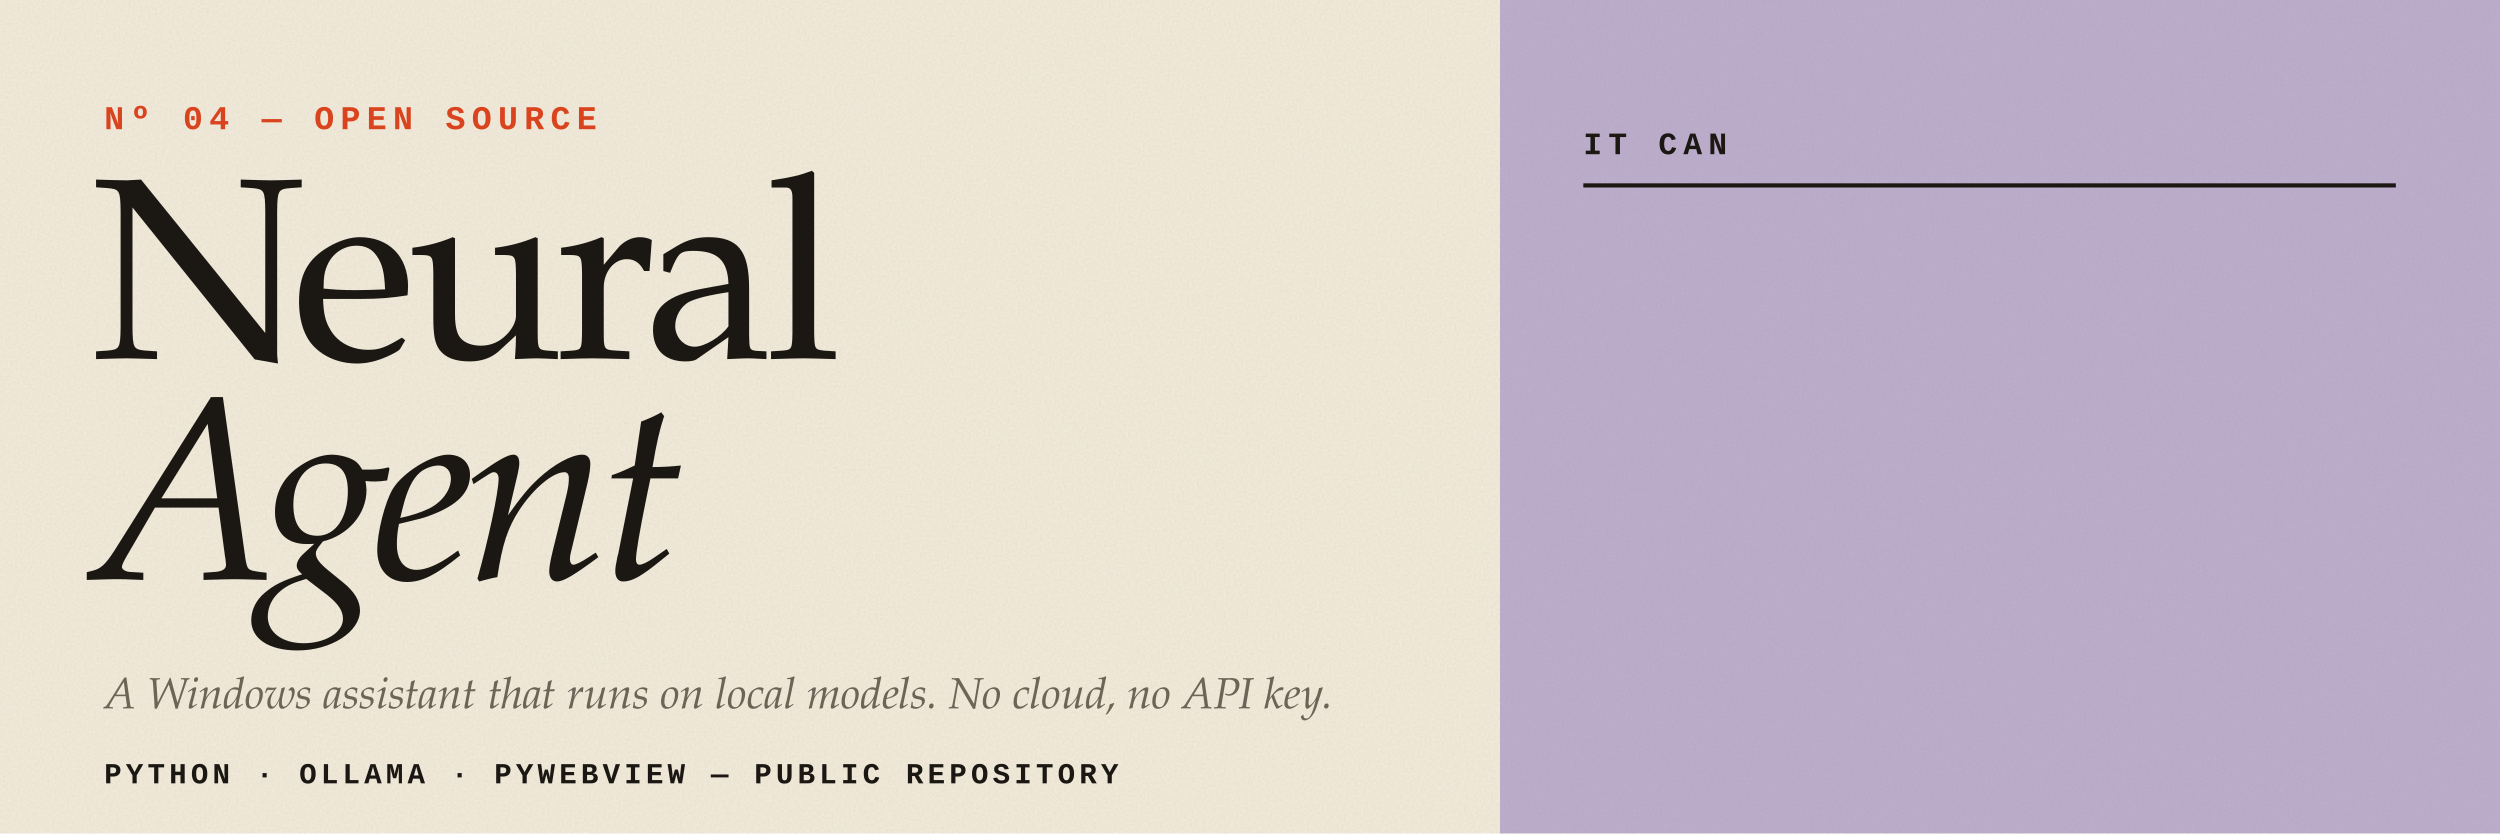
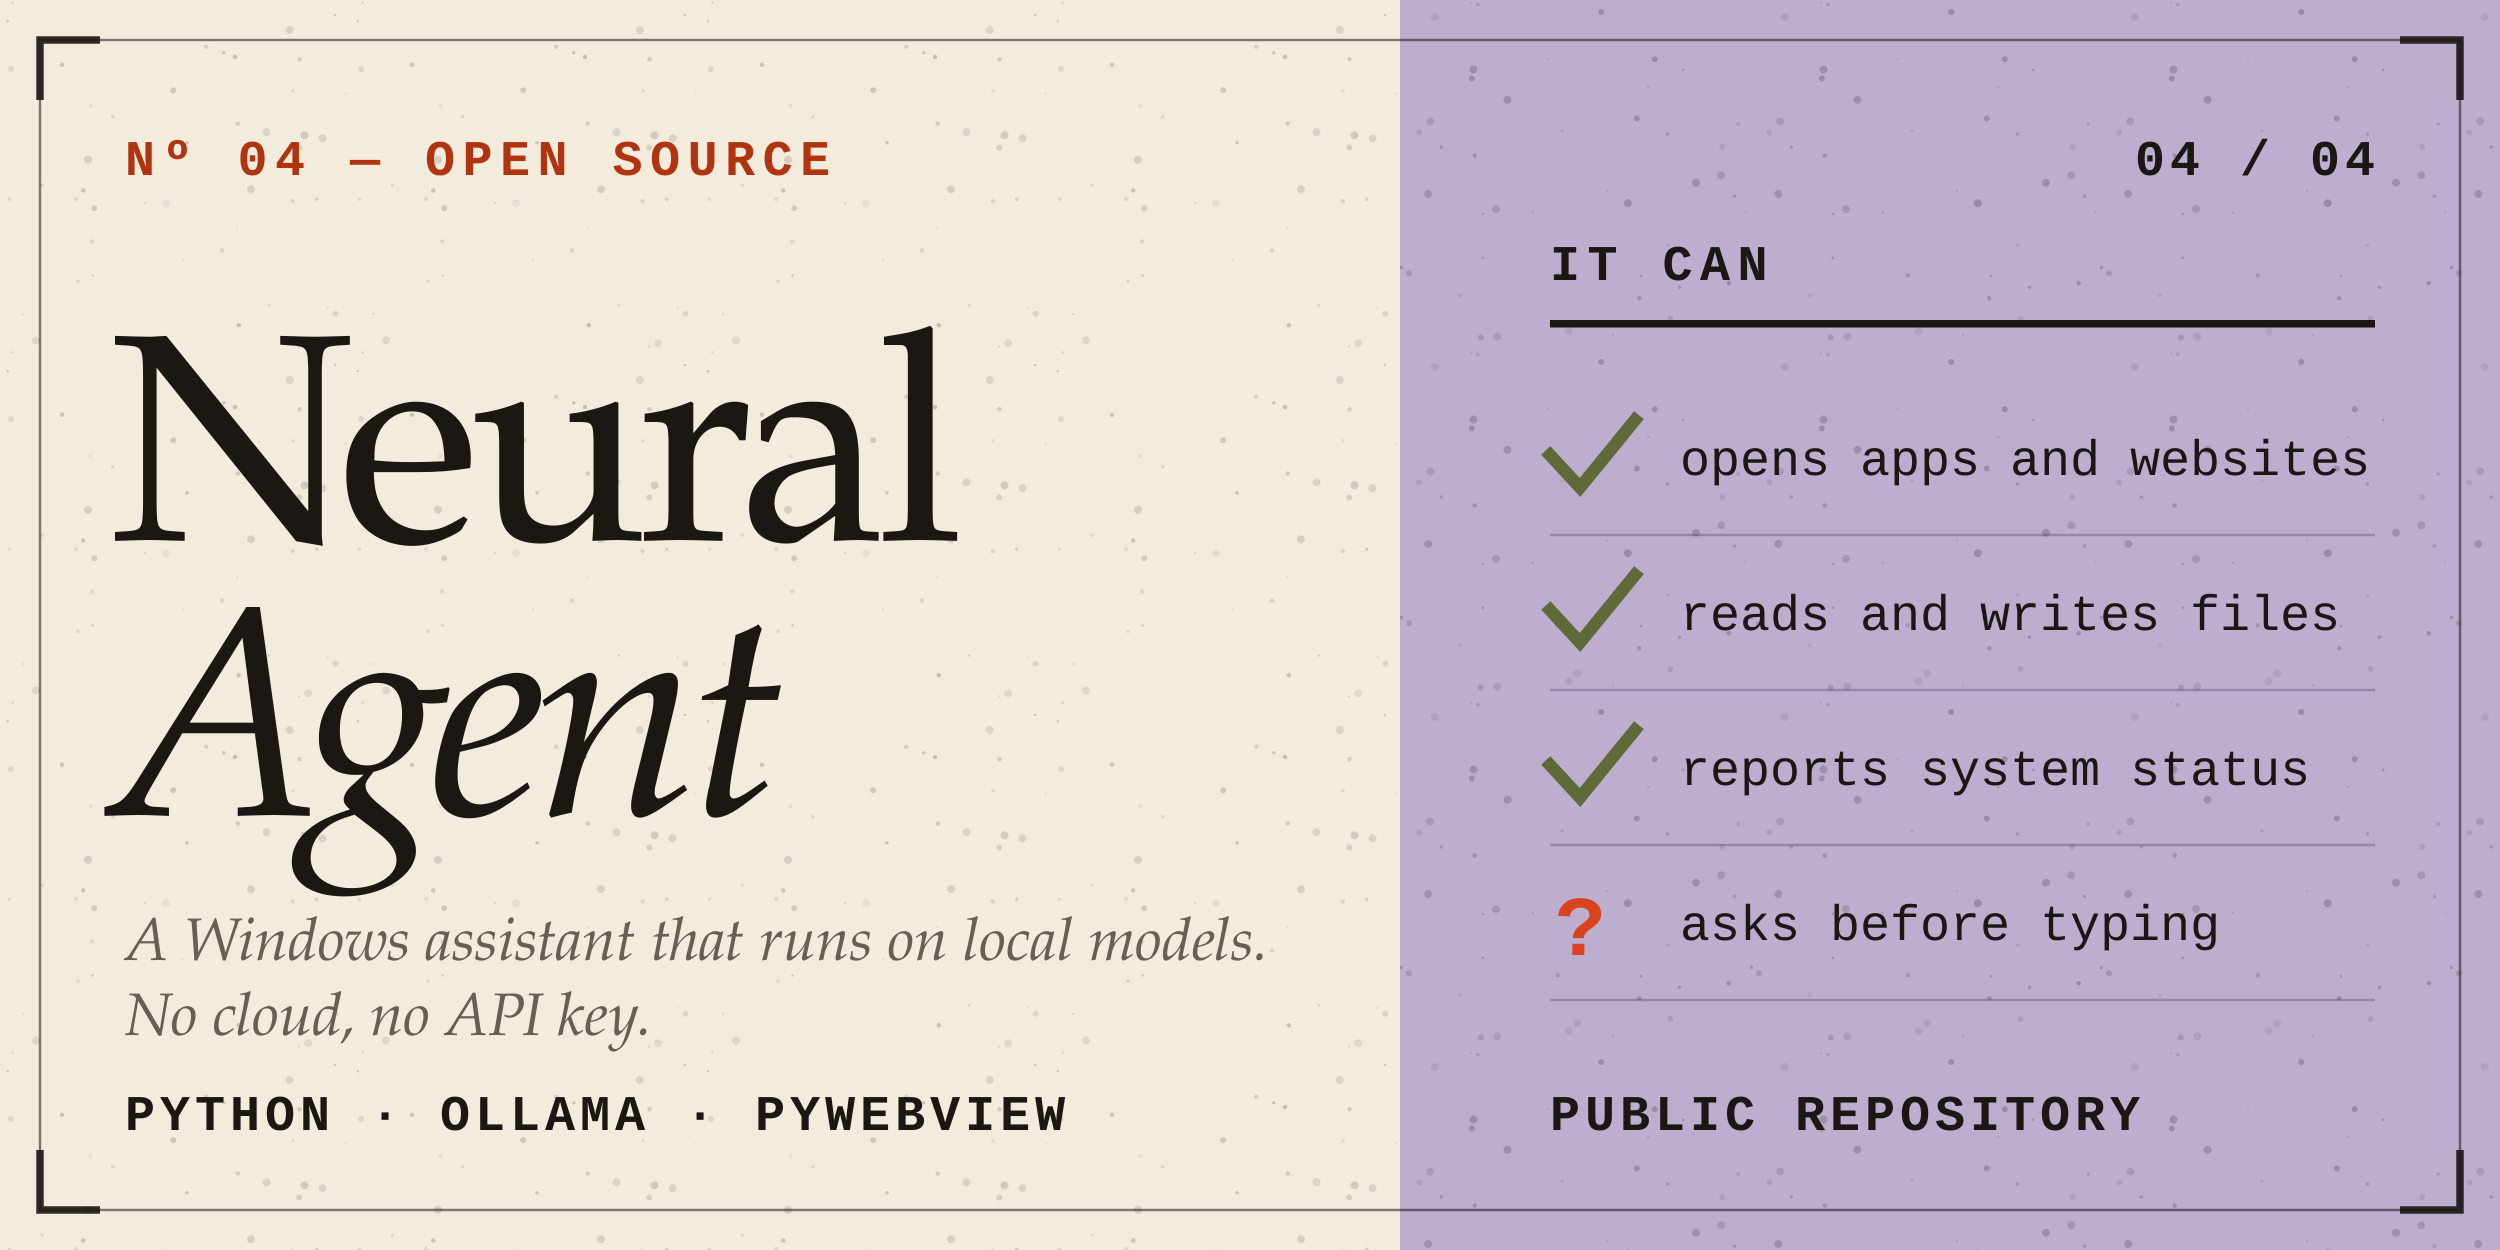
- <svg xmlns="http://www.w3.org/2000/svg" viewBox="0 0 1200 400" width="1200" height="400" role="img" aria-labelledby="t d">
-   <style>.g0{opacity:0;animation:sh .01s 0.6s forwards}.g1{opacity:0;animation:sh .01s 1.5s forwards}.g2{opacity:0;animation:sh .01s 2.4s forwards}.g3{opacity:0;animation:sh .01s 3.3s forwards}@keyframes sh{to{opacity:1}}@media (prefers-reduced-motion: reduce){[class^=g]{opacity:1!important}}@media (prefers-reduced-motion: reduce){*{animation:none!important}}</style>
+ <svg xmlns="http://www.w3.org/2000/svg" viewBox="0 0 1000 500" width="1000" height="500" role="img" aria-labelledby="t d">
+   <style>@media (prefers-reduced-motion: reduce){*{animation:none!important}}</style>
  <defs>
-     <filter id="grain" x="0" y="0" width="100%" height="100%">
-       <feTurbulence type="fractalNoise" baseFrequency=".85" numOctaves="2" seed="4" result="n" />
-       <feColorMatrix in="n" type="matrix" values="0 0 0 0 .25  0 0 0 0 .2  0 0 0 0 .1  0 0 0 .11 0" />
-     </filter>
+     <pattern id="sp4" width="140" height="140" patternUnits="userSpaceOnUse">
+       <circle cx="33.3" cy="76.2" r="0.9" fill="#1B1814" fill-opacity="0.19" />
+       <circle cx="66.4" cy="81.3" r="1.6" fill="#1B1814" fill-opacity="0.06" />
+       <circle cx="117.2" cy="36.3" r="0.7" fill="#1B1814" fill-opacity="0.09" />
+       <circle cx="100.4" cy="75.7" r="1.6" fill="#1B1814" fill-opacity="0.13" />
+       <circle cx="89.5" cy="21.1" r="0.7" fill="#1B1814" fill-opacity="0.18" />
+       <circle cx="73.2" cy="103.8" r="0.5" fill="#1B1814" fill-opacity="0.08" />
+       <circle cx="134.0" cy="6.0" r="0.5" fill="#1B1814" fill-opacity="0.18" />
+       <circle cx="37.7" cy="83.3" r="1.2" fill="#1B1814" fill-opacity="0.16" />
+       <circle cx="129.0" cy="55.3" r="1.6" fill="#1B1814" fill-opacity="0.12" />
+       <circle cx="131.0" cy="123.0" r="0.5" fill="#1B1814" fill-opacity="0.07" />
+       <circle cx="69.3" cy="36.1" r="1.2" fill="#1B1814" fill-opacity="0.17" />
+       <circle cx="119.7" cy="59.0" r="1.2" fill="#1B1814" fill-opacity="0.14" />
+       <circle cx="74.8" cy="57.1" r="0.7" fill="#1B1814" fill-opacity="0.19" />
+       <circle cx="95.5" cy="130.1" r="0.9" fill="#1B1814" fill-opacity="0.20" />
+       <circle cx="94.0" cy="22.8" r="0.9" fill="#1B1814" fill-opacity="0.20" />
+       <circle cx="126.7" cy="79.7" r="0.7" fill="#1B1814" fill-opacity="0.15" />
+       <circle cx="138.3" cy="37.4" r="0.5" fill="#1B1814" fill-opacity="0.07" />
+       <circle cx="119.6" cy="138.6" r="0.5" fill="#1B1814" fill-opacity="0.11" />
+       <circle cx="9.3" cy="125.6" r="0.5" fill="#1B1814" fill-opacity="0.10" />
+       <circle cx="107.6" cy="122.2" r="0.5" fill="#1B1814" fill-opacity="0.14" />
+       <circle cx="106.6" cy="52.9" r="1.6" fill="#1B1814" fill-opacity="0.11" />
+       <circle cx="123.3" cy="137.3" r="1.6" fill="#1B1814" fill-opacity="0.09" />
+       <circle cx="5.0" cy="1.0" r="0.5" fill="#1B1814" fill-opacity="0.14" />
+       <circle cx="4.4" cy="27.6" r="1.2" fill="#1B1814" fill-opacity="0.10" />
+       <circle cx="36.9" cy="96.6" r="0.9" fill="#1B1814" fill-opacity="0.10" />
+       <circle cx="134.2" cy="125.5" r="1.2" fill="#1B1814" fill-opacity="0.11" />
+       <circle cx="121.8" cy="54.1" r="1.6" fill="#1B1814" fill-opacity="0.16" />
+       <circle cx="14.4" cy="136.2" r="1.6" fill="#1B1814" fill-opacity="0.10" />
+       <circle cx="88.8" cy="100.2" r="0.9" fill="#1B1814" fill-opacity="0.12" />
+       <circle cx="36.2" cy="42.4" r="0.9" fill="#1B1814" fill-opacity="0.06" />
+       <circle cx="58.1" cy="81.2" r="0.5" fill="#1B1814" fill-opacity="0.11" />
+       <circle cx="82.5" cy="18.7" r="0.9" fill="#1B1814" fill-opacity="0.13" />
+       <circle cx="95.1" cy="49.4" r="0.9" fill="#1B1814" fill-opacity="0.16" />
+       <circle cx="3.1" cy="8.5" r="0.5" fill="#1B1814" fill-opacity="0.19" />
+       <circle cx="35.2" cy="63.9" r="1.6" fill="#1B1814" fill-opacity="0.14" />
+       <circle cx="24.8" cy="25.9" r="0.9" fill="#1B1814" fill-opacity="0.18" />
+       <circle cx="37.0" cy="110.2" r="0.5" fill="#1B1814" fill-opacity="0.17" />
+       <circle cx="3.8" cy="79.7" r="0.7" fill="#1B1814" fill-opacity="0.10" />
+       <circle cx="31.2" cy="112.5" r="0.7" fill="#1B1814" fill-opacity="0.11" />
+       <circle cx="94.9" cy="90.9" r="0.5" fill="#1B1814" fill-opacity="0.07" />
+       <circle cx="45.1" cy="46.7" r="0.7" fill="#1B1814" fill-opacity="0.12" />
+       <circle cx="119.8" cy="23.7" r="0.9" fill="#1B1814" fill-opacity="0.16" />
+       <circle cx="30.5" cy="79.6" r="0.9" fill="#1B1814" fill-opacity="0.09" />
+       <circle cx="16.9" cy="74.1" r="0.7" fill="#1B1814" fill-opacity="0.10" />
+       <circle cx="117.1" cy="80.5" r="0.9" fill="#1B1814" fill-opacity="0.11" />
+       <circle cx="115.9" cy="12.0" r="1.6" fill="#1B1814" fill-opacity="0.11" />
+     </pattern>
+     <pattern id="sp5" width="140" height="140" patternUnits="userSpaceOnUse">
+       <circle cx="64.8" cy="52.3" r="0.7" fill="#1B1814" fill-opacity="0.10" />
+       <circle cx="94.7" cy="47.4" r="1.2" fill="#1B1814" fill-opacity="0.22" />
+       <circle cx="11.3" cy="77.6" r="1.6" fill="#1B1814" fill-opacity="0.19" />
+       <circle cx="101.9" cy="23.7" r="1.2" fill="#1B1814" fill-opacity="0.23" />
+       <circle cx="59.2" cy="23.6" r="0.5" fill="#1B1814" fill-opacity="0.09" />
+       <circle cx="70.9" cy="129.3" r="1.6" fill="#1B1814" fill-opacity="0.08" />
+       <circle cx="96.4" cy="110.5" r="0.5" fill="#1B1814" fill-opacity="0.23" />
+       <circle cx="28.7" cy="31.4" r="1.2" fill="#1B1814" fill-opacity="0.22" />
+       <circle cx="108.2" cy="127.6" r="1.2" fill="#1B1814" fill-opacity="0.12" />
+       <circle cx="113.3" cy="27.9" r="0.5" fill="#1B1814" fill-opacity="0.22" />
+       <circle cx="7.7" cy="53.0" r="1.2" fill="#1B1814" fill-opacity="0.10" />
+       <circle cx="33.1" cy="103.1" r="0.5" fill="#1B1814" fill-opacity="0.23" />
+       <circle cx="0.5" cy="107.0" r="0.7" fill="#1B1814" fill-opacity="0.22" />
+       <circle cx="28.4" cy="1.2" r="0.5" fill="#1B1814" fill-opacity="0.09" />
+       <circle cx="128.5" cy="70.1" r="1.6" fill="#1B1814" fill-opacity="0.16" />
+       <circle cx="128.9" cy="58.8" r="1.2" fill="#1B1814" fill-opacity="0.10" />
+       <circle cx="107.1" cy="98.1" r="0.7" fill="#1B1814" fill-opacity="0.10" />
+       <circle cx="85.2" cy="134.2" r="0.5" fill="#1B1814" fill-opacity="0.12" />
+       <circle cx="95.7" cy="119.3" r="0.9" fill="#1B1814" fill-opacity="0.20" />
+       <circle cx="80.5" cy="4.8" r="1.2" fill="#1B1814" fill-opacity="0.23" />
+       <circle cx="33.2" cy="85.6" r="0.5" fill="#1B1814" fill-opacity="0.20" />
+       <circle cx="118.4" cy="73.1" r="1.6" fill="#1B1814" fill-opacity="0.20" />
+       <circle cx="12.1" cy="48.6" r="1.6" fill="#1B1814" fill-opacity="0.13" />
+       <circle cx="29.4" cy="27.8" r="1.6" fill="#1B1814" fill-opacity="0.20" />
+       <circle cx="53.1" cy="85.1" r="0.5" fill="#1B1814" fill-opacity="0.14" />
+       <circle cx="29.9" cy="62.2" r="0.9" fill="#1B1814" fill-opacity="0.21" />
+       <circle cx="43.0" cy="39.9" r="1.6" fill="#1B1814" fill-opacity="0.20" />
+       <circle cx="3.6" cy="109.3" r="1.2" fill="#1B1814" fill-opacity="0.16" />
+       <circle cx="99.3" cy="34.8" r="0.5" fill="#1B1814" fill-opacity="0.14" />
+       <circle cx="32.3" cy="135.0" r="1.2" fill="#1B1814" fill-opacity="0.16" />
+       <circle cx="133.8" cy="78.5" r="0.7" fill="#1B1814" fill-opacity="0.18" />
+       <circle cx="23.9" cy="118.1" r="0.9" fill="#1B1814" fill-opacity="0.08" />
+       <circle cx="131.5" cy="113.3" r="0.9" fill="#1B1814" fill-opacity="0.23" />
+       <circle cx="138.1" cy="84.9" r="0.5" fill="#1B1814" fill-opacity="0.08" />
+       <circle cx="63.1" cy="110.1" r="0.9" fill="#1B1814" fill-opacity="0.17" />
+       <circle cx="135.3" cy="49.6" r="0.7" fill="#1B1814" fill-opacity="0.15" />
+       <circle cx="38.9" cy="134.6" r="1.6" fill="#1B1814" fill-opacity="0.12" />
+       <circle cx="16.5" cy="58.8" r="0.7" fill="#1B1814" fill-opacity="0.19" />
+       <circle cx="107.0" cy="53.6" r="0.7" fill="#1B1814" fill-opacity="0.18" />
+       <circle cx="38.4" cy="83.6" r="1.6" fill="#1B1814" fill-opacity="0.16" />
+       <circle cx="13.9" cy="6.8" r="1.6" fill="#1B1814" fill-opacity="0.09" />
+       <circle cx="111.8" cy="114.9" r="0.7" fill="#1B1814" fill-opacity="0.20" />
+       <circle cx="31.1" cy="1.8" r="0.7" fill="#1B1814" fill-opacity="0.15" />
+       <circle cx="82.8" cy="76.4" r="0.5" fill="#1B1814" fill-opacity="0.10" />
+       <circle cx="67.5" cy="132.5" r="1.6" fill="#1B1814" fill-opacity="0.08" />
+       <circle cx="91.1" cy="81.3" r="1.6" fill="#1B1814" fill-opacity="0.22" />
+     </pattern>
  </defs>
-   <rect width="1200" height="400" fill="#F3ECDD" />
-   <rect width="1200" height="400" filter="url(#grain)" />
-   <rect x="720" y="0" width="480" height="400" fill="#BDAED0" />
-   <rect x="720" y="0" width="480" height="400" filter="url(#grain)" />
-   <text x="50" y="62" font-family="ui-monospace,'SF Mono',Menlo,Consolas,'Liberation Mono','DejaVu Sans Mono',monospace" font-size="16" font-weight="700" fill="#D9441F" text-anchor="start" letter-spacing="3">Nº 04 — OPEN SOURCE</text>
-   <text x="44" y="172" font-family="'Iowan Old Style','Palatino Linotype',Palatino,'Book Antiqua','Charter','Bitstream Charter',Georgia,serif" font-size="124" font-weight="400" fill="#1B1814" text-anchor="start" letter-spacing="-4" textLength="400" lengthAdjust="spacingAndGlyphs">Neural</text>
-   <text x="44" y="278" font-family="'Iowan Old Style','Palatino Linotype',Palatino,'Book Antiqua','Charter','Bitstream Charter',Georgia,serif" font-size="124" font-weight="400" fill="#1B1814" text-anchor="start" letter-spacing="-4" font-style="italic" textLength="310" lengthAdjust="spacingAndGlyphs">Agent</text>
-   <text x="50" y="340" font-family="'Iowan Old Style','Palatino Linotype',Palatino,'Book Antiqua','Charter','Bitstream Charter',Georgia,serif" font-size="21" font-weight="400" fill="#6B6457" text-anchor="start" letter-spacing="0" font-style="italic">A Windows assistant that runs on local models. No cloud, no API key.</text>
-   <text x="50" y="376" font-family="ui-monospace,'SF Mono',Menlo,Consolas,'Liberation Mono','DejaVu Sans Mono',monospace" font-size="14" font-weight="700" fill="#1B1814" text-anchor="start" letter-spacing="2">PYTHON · OLLAMA · PYWEBVIEW   —   PUBLIC REPOSITORY</text>
-   <text x="760" y="74" font-family="ui-monospace,'SF Mono',Menlo,Consolas,'Liberation Mono','DejaVu Sans Mono',monospace" font-size="15" font-weight="700" fill="#1B1814" text-anchor="start" letter-spacing="3">IT CAN</text>
-   <rect x="760" y="88" width="390" height="2" fill="#1B1814" />
-   <g class="g0">
-     <polyline points="760,148 770,158 788,136" fill="none" stroke="#5E6B38" stroke-width="4" stroke-linecap="square" />
-     <text x="808" y="156" font-family="ui-monospace,'SF Mono',Menlo,Consolas,'Liberation Mono','DejaVu Sans Mono',monospace" font-size="22" font-weight="400" fill="#1B1814" text-anchor="start" letter-spacing="0">opens apps and websites</text>
+   <rect width="1000" height="500" fill="#F3ECDD" />
+   <rect width="1000" height="500" fill="url(#sp4)" />
+   <rect x="560" y="0" width="440" height="500" fill="#BDAED0" />
+   <rect x="560" y="0" width="440" height="500" fill="url(#sp5)" />
+   <rect x="16" y="16" width="968" height="468" fill="none" stroke="#1B1814" stroke-opacity="0.55" stroke-width="1" />
+   <g stroke="#1B1814" stroke-width="3" stroke-opacity=".9">
+     <path d="M16 40V16H40" fill="none" />
+     <path d="M984 40V16H960" fill="none" />
+     <path d="M16 460V484H40" fill="none" />
+     <path d="M984 460V484H960" fill="none" />
  </g>
-   <g class="g1">
-     <polyline points="760,204 770,214 788,192" fill="none" stroke="#5E6B38" stroke-width="4" stroke-linecap="square" />
-     <text x="808" y="212" font-family="ui-monospace,'SF Mono',Menlo,Consolas,'Liberation Mono','DejaVu Sans Mono',monospace" font-size="22" font-weight="400" fill="#1B1814" text-anchor="start" letter-spacing="0">reads and writes files</text>
+   <text x="50" y="70" font-family="ui-monospace,'SF Mono',Menlo,Consolas,'Liberation Mono','DejaVu Sans Mono',monospace" font-size="20" font-weight="700" fill="#B03410" text-anchor="start" letter-spacing="3">Nº 04 — OPEN SOURCE</text>
+   <text x="44" y="216" font-family="'Iowan Old Style','Palatino Linotype',Palatino,'Book Antiqua','Charter','Bitstream Charter',Georgia,serif" font-size="118" font-weight="400" fill="#1B1814" text-anchor="start" letter-spacing="-4" textLength="381" lengthAdjust="spacingAndGlyphs">Neural</text>
+   <text x="44" y="326" font-family="'Iowan Old Style','Palatino Linotype',Palatino,'Book Antiqua','Charter','Bitstream Charter',Georgia,serif" font-size="118" font-weight="400" fill="#1B1814" text-anchor="start" letter-spacing="-4" font-style="italic" textLength="295" lengthAdjust="spacingAndGlyphs">Agent</text>
+   <text x="50" y="384" font-family="'Iowan Old Style','Palatino Linotype',Palatino,'Book Antiqua','Charter','Bitstream Charter',Georgia,serif" font-size="24" font-weight="400" fill="#675F52" text-anchor="start" letter-spacing="0" font-style="italic">A Windows assistant that runs on local models.</text>
+   <text x="50" y="414" font-family="'Iowan Old Style','Palatino Linotype',Palatino,'Book Antiqua','Charter','Bitstream Charter',Georgia,serif" font-size="24" font-weight="400" fill="#675F52" text-anchor="start" letter-spacing="0" font-style="italic">No cloud, no API key.</text>
+   <text x="50" y="452" font-family="ui-monospace,'SF Mono',Menlo,Consolas,'Liberation Mono','DejaVu Sans Mono',monospace" font-size="20" font-weight="700" fill="#1B1814" text-anchor="start" letter-spacing="2">PYTHON · OLLAMA · PYWEBVIEW</text>
+   <text x="620" y="112" font-family="ui-monospace,'SF Mono',Menlo,Consolas,'Liberation Mono','DejaVu Sans Mono',monospace" font-size="20" font-weight="700" fill="#1B1814" text-anchor="start" letter-spacing="3">IT CAN</text>
+   <rect x="620" y="128" width="330" height="3" fill="#1B1814" />
+   <g>
+     <polyline points="620,182 632,195 654,168" fill="none" stroke="#5E6B38" stroke-width="5" stroke-linecap="square" />
+     <text x="672" y="190" font-family="ui-monospace,'SF Mono',Menlo,Consolas,'Liberation Mono','DejaVu Sans Mono',monospace" font-size="20" font-weight="400" fill="#1B1814" text-anchor="start" letter-spacing="0">opens apps and websites</text>
  </g>
-   <g class="g2">
-     <polyline points="760,260 770,270 788,248" fill="none" stroke="#5E6B38" stroke-width="4" stroke-linecap="square" />
-     <text x="808" y="268" font-family="ui-monospace,'SF Mono',Menlo,Consolas,'Liberation Mono','DejaVu Sans Mono',monospace" font-size="22" font-weight="400" fill="#1B1814" text-anchor="start" letter-spacing="0">reports CPU, memory, disk</text>
+   <line x1="620" y1="214" x2="950" y2="214" stroke="#1B1814" stroke-opacity=".25" />
+   <g>
+     <polyline points="620,244 632,257 654,230" fill="none" stroke="#5E6B38" stroke-width="5" stroke-linecap="square" />
+     <text x="672" y="252" font-family="ui-monospace,'SF Mono',Menlo,Consolas,'Liberation Mono','DejaVu Sans Mono',monospace" font-size="20" font-weight="400" fill="#1B1814" text-anchor="start" letter-spacing="0">reads and writes files</text>
  </g>
-   <g class="g3">
-     <text x="762" y="326" font-family="ui-monospace,'SF Mono',Menlo,Consolas,'Liberation Mono','DejaVu Sans Mono',monospace" font-size="28" font-weight="700" fill="#D9441F" text-anchor="start" letter-spacing="0">?</text>
-     <text x="808" y="324" font-family="ui-monospace,'SF Mono',Menlo,Consolas,'Liberation Mono','DejaVu Sans Mono',monospace" font-size="22" font-weight="400" fill="#1B1814" text-anchor="start" letter-spacing="0">asks before typing</text>
+   <line x1="620" y1="276" x2="950" y2="276" stroke="#1B1814" stroke-opacity=".25" />
+   <g>
+     <polyline points="620,306 632,319 654,292" fill="none" stroke="#5E6B38" stroke-width="5" stroke-linecap="square" />
+     <text x="672" y="314" font-family="ui-monospace,'SF Mono',Menlo,Consolas,'Liberation Mono','DejaVu Sans Mono',monospace" font-size="20" font-weight="400" fill="#1B1814" text-anchor="start" letter-spacing="0">reports system status</text>
  </g>
+   <line x1="620" y1="338" x2="950" y2="338" stroke="#1B1814" stroke-opacity=".25" />
+   <g>
+     <text x="622" y="382" font-family="ui-monospace,'SF Mono',Menlo,Consolas,'Liberation Mono','DejaVu Sans Mono',monospace" font-size="34" font-weight="700" fill="#D9441F" text-anchor="start" letter-spacing="0">?</text>
+     <text x="672" y="376" font-family="ui-monospace,'SF Mono',Menlo,Consolas,'Liberation Mono','DejaVu Sans Mono',monospace" font-size="20" font-weight="400" fill="#1B1814" text-anchor="start" letter-spacing="0">asks before typing</text>
+   </g>
+   <line x1="620" y1="400" x2="950" y2="400" stroke="#1B1814" stroke-opacity=".25" />
+   <text x="950" y="70" font-family="ui-monospace,'SF Mono',Menlo,Consolas,'Liberation Mono','DejaVu Sans Mono',monospace" font-size="20" font-weight="700" fill="#1B1814" text-anchor="end" letter-spacing="2">04 / 04</text>
+   <text x="620" y="452" font-family="ui-monospace,'SF Mono',Menlo,Consolas,'Liberation Mono','DejaVu Sans Mono',monospace" font-size="20" font-weight="700" fill="#1B1814" text-anchor="start" letter-spacing="2">PUBLIC REPOSITORY</text>
</svg>
